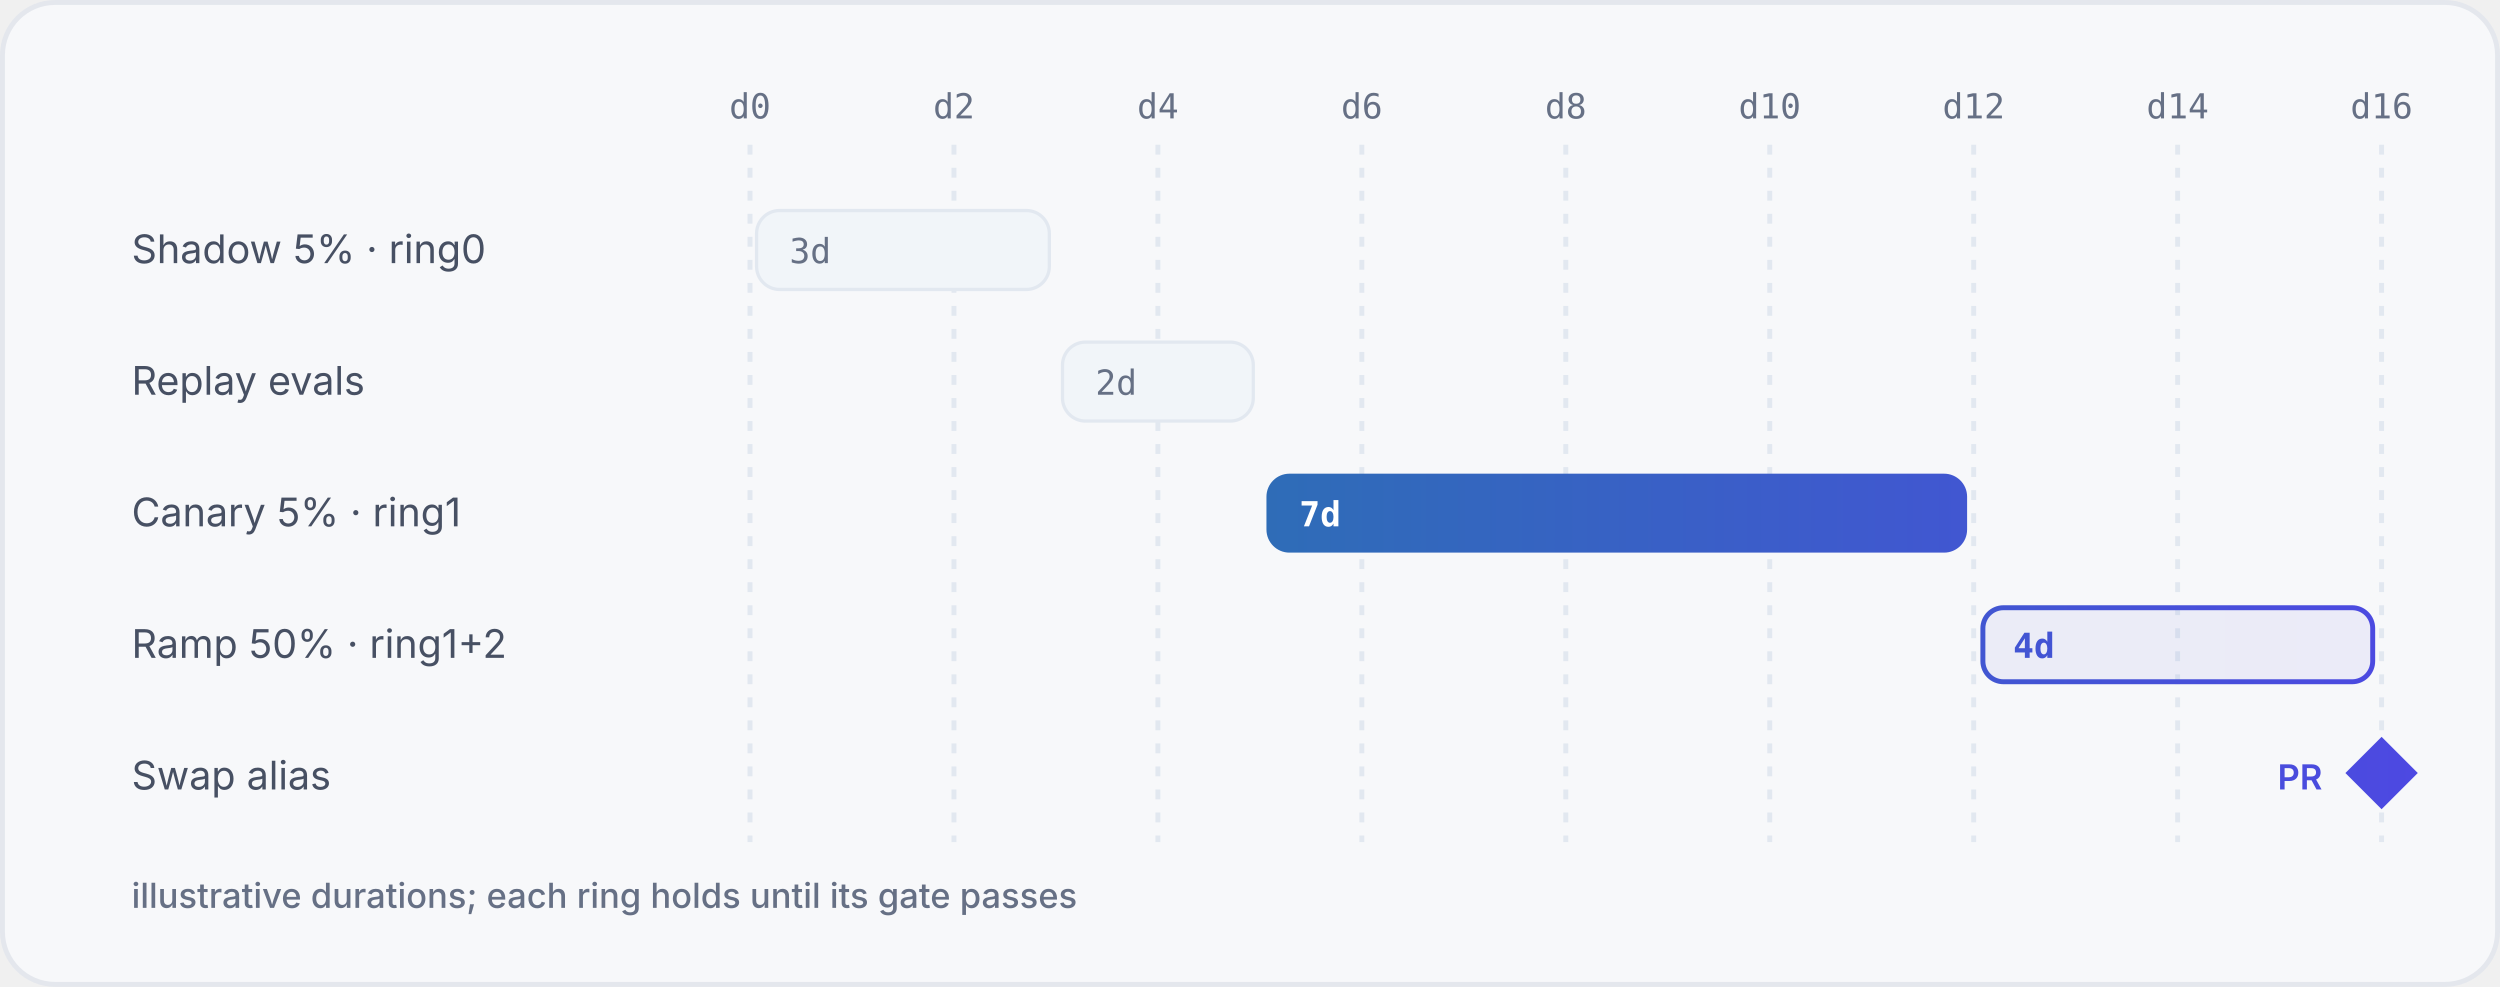
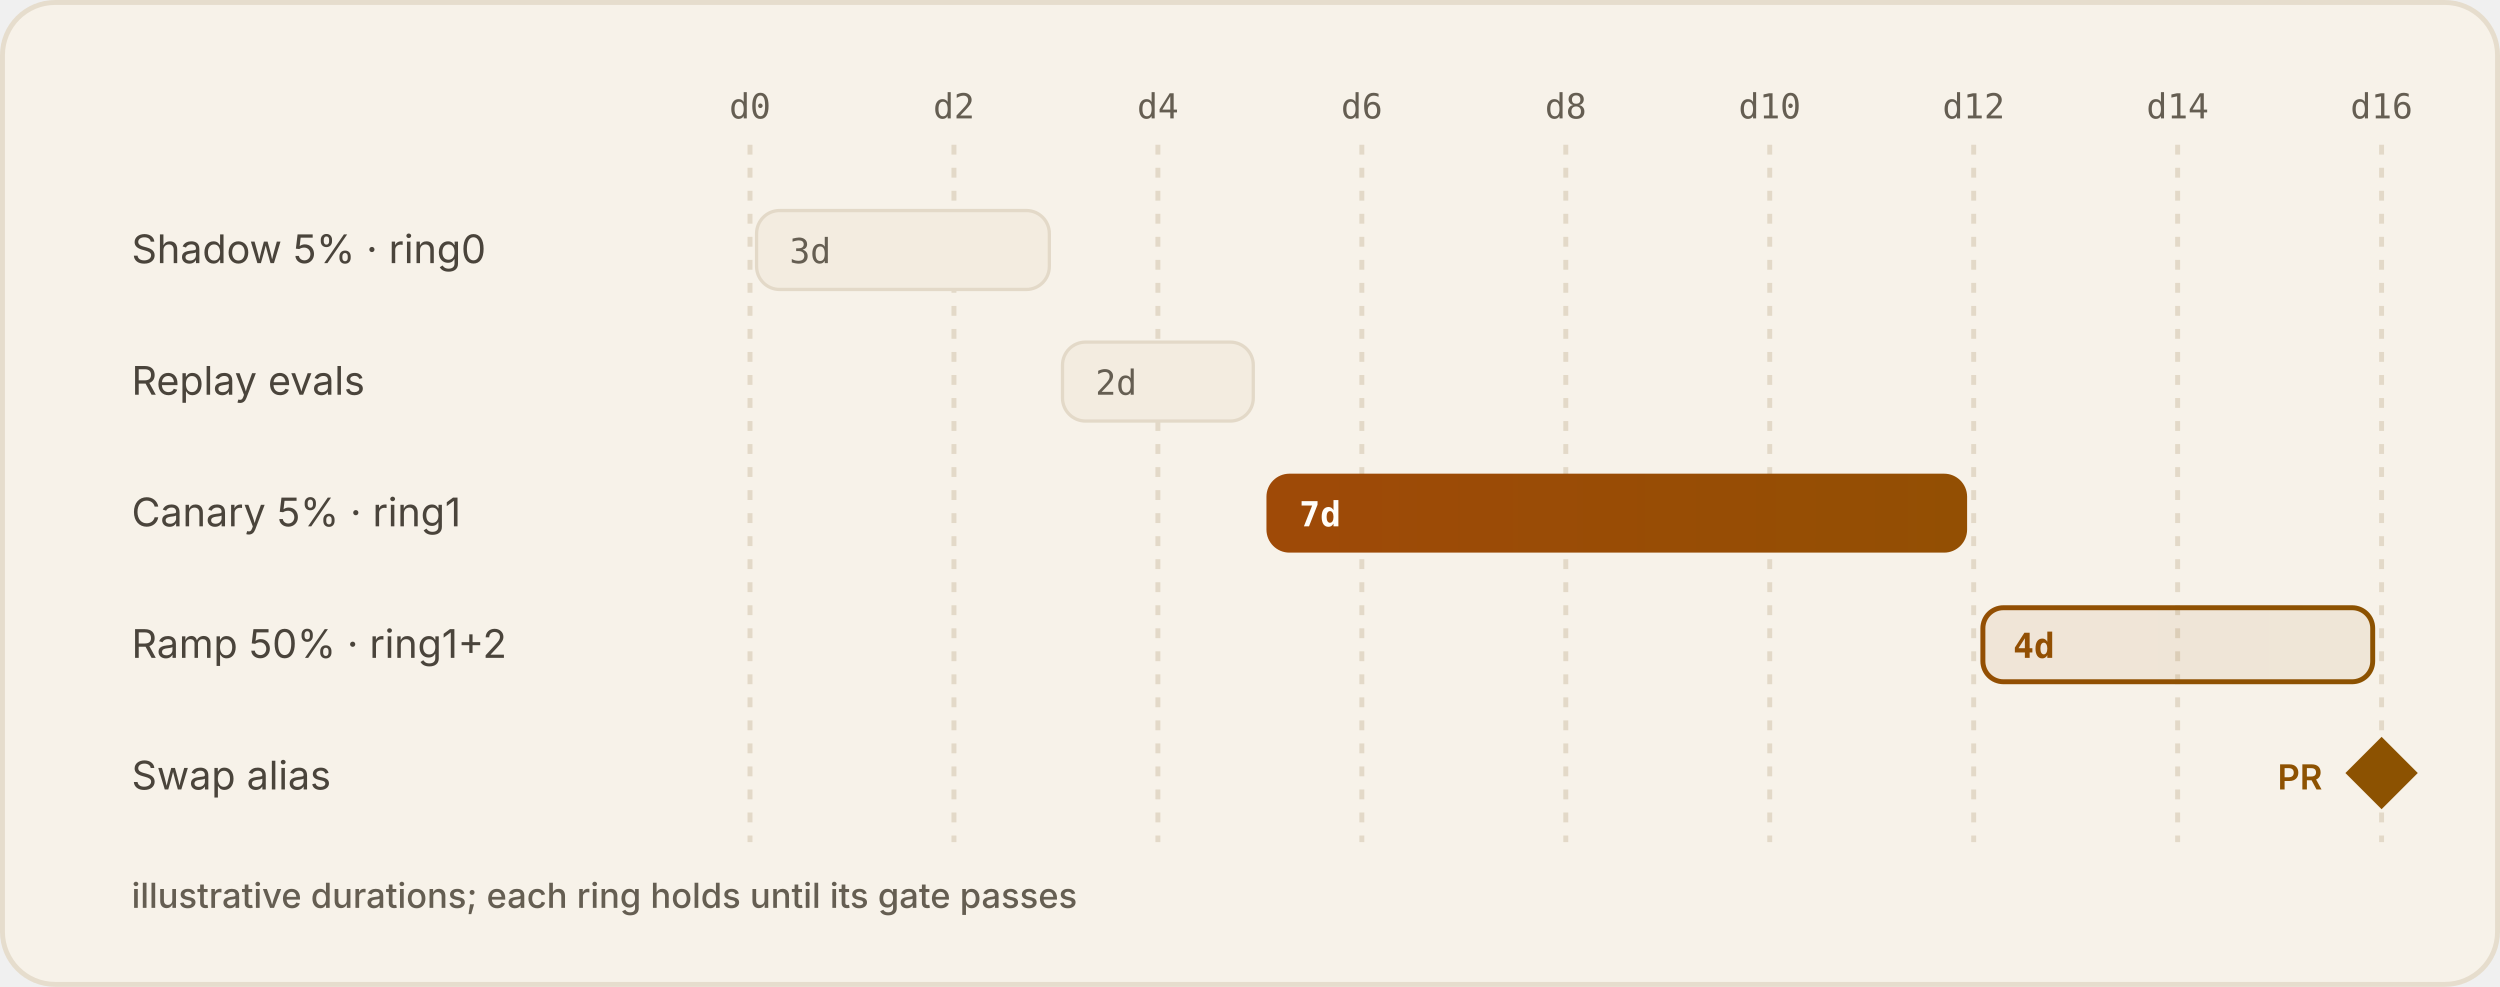
<svg xmlns="http://www.w3.org/2000/svg" viewBox="0 0 760 300" width="760" height="300" role="img" aria-labelledby="t d" font-family="ui-sans-serif,-apple-system,Inter,'Segoe UI',sans-serif">
  <style>
- .cv{fill:#f7f8fa;stroke:#e4e7ed;stroke-width:1.5}
- .card{fill:#ffffff;stroke:#e2e8f0;stroke-width:1.5}
+ .cv{fill:#f7f2e9;stroke:#e6ddcd;stroke-width:1.5}
+ .card{fill:#fffdf9;stroke:#e3d9c8;stroke-width:1.5}
.soft{fill:url(#gs)}
.ring{fill:none;stroke:url(#ga);stroke-width:1.5}
- .dcard{fill:#fef2f2;stroke:#dc2626;stroke-width:1.5}
- .ghost{fill:none;stroke:#94a3b8;stroke-width:1.5;stroke-dasharray:4 4}
- .zone{fill:#f4f6f9;stroke:#dfe5ec;stroke-width:1.5}
- .chip{fill:#f1f5f9;stroke:#e2e8f0;stroke-width:1}
+ .dcard{fill:#fbedea;stroke:#b42323;stroke-width:1.5}
+ .ghost{fill:none;stroke:#a89f90;stroke-width:1.5;stroke-dasharray:4 4}
+ .zone{fill:#f3ece0;stroke:#e0d5c2;stroke-width:1.5}
+ .chip{fill:#f3ece0;stroke:#e3d9c8;stroke-width:1}
text{font-family:ui-sans-serif,-apple-system,Inter,'Segoe UI',sans-serif}
- .t{font-size:13.5px;font-weight:600;fill:#0b0d12}
- .tm{font:600 12.5px ui-monospace,'SF Mono','JetBrains Mono',Menlo,Consolas,monospace;fill:#0b0d12}
- .td{fill:#dc2626}
- .s{font-size:12px;fill:#475063}
- .m{font:11px ui-monospace,'SF Mono','JetBrains Mono',Menlo,Consolas,monospace;fill:#475063}
- .xs{font-size:10.5px;font-weight:500;fill:#667085}
+ .t{font-size:13.5px;font-weight:600;fill:#16130f}
+ .tm{font:600 12.5px ui-monospace,'SF Mono','JetBrains Mono',Menlo,Consolas,monospace;fill:#16130f}
+ .td{fill:#b42323}
+ .s{font-size:12px;fill:#4a443b}
+ .m{font:11px ui-monospace,'SF Mono','JetBrains Mono',Menlo,Consolas,monospace;fill:#4a443b}
+ .xs{font-size:10.5px;font-weight:500;fill:#655e52}
.xm{font-family:ui-monospace,'SF Mono','JetBrains Mono',Menlo,Consolas,monospace;font-weight:400}
.xa{fill:url(#ga);font-weight:600}
- .xd{fill:#dc2626;font-weight:600}
- .xw{fill:#ffffff;font-weight:600}
- .k{font-size:10.5px;font-weight:600;letter-spacing:.08em;fill:#667085}
+ .xd{fill:#b42323;font-weight:600}
+ .xw{fill:#fffdf9;font-weight:600}
+ .k{font-size:10.5px;font-weight:600;letter-spacing:.08em;fill:#655e52}
.ka{fill:url(#ga)}
- .h1{font-size:42px;font-weight:700;letter-spacing:-.02em;fill:#0b0d12}
+ .h1{font-size:42px;font-weight:700;letter-spacing:-.02em;fill:#16130f}
.ln,.la,.ld,.lm{fill:none;stroke-width:1.5;stroke-linecap:round;stroke-linejoin:round}
- .ln{stroke:#94a3b8}.la{stroke:url(#ga)}.ld{stroke:#dc2626}.lm{stroke:#e2e8f0}
- .lane{stroke:#e2e8f0;stroke-width:1.5;stroke-dasharray:3 4}
+ .ln{stroke:#a89f90}.la{stroke:url(#ga)}.ld{stroke:#b42323}.lm{stroke:#e3d9c8}
+ .lane{stroke:#e3d9c8;stroke-width:1.5;stroke-dasharray:3 4}
.dash{stroke-dasharray:5 5}
- .dl{fill:#94a3b8}.da{fill:url(#ga)}.dd{fill:#dc2626}
- .pl{fill:#f7f8fa}.pa{fill:#f7f8fa;stroke:url(#ga);stroke-width:1}
- .pd{fill:#fef2f2;stroke:#dc2626;stroke-width:1}.ps{fill:url(#ga)}
- .fa{fill:url(#ga)}.fs{fill:url(#gs)}.fm{fill:#f1f5f9}.fd{fill:#dc2626}.ft{fill:#0b0d12}
- .bdg{fill:url(#ga)}.bn{font-size:9.5px;font-weight:700;fill:#ffffff}
+ .dl{fill:#a89f90}.da{fill:url(#ga)}.dd{fill:#b42323}
+ .pl{fill:#f7f2e9}.pa{fill:#f7f2e9;stroke:url(#ga);stroke-width:1}
+ .pd{fill:#fbedea;stroke:#b42323;stroke-width:1}.ps{fill:url(#ga)}
+ .fa{fill:url(#ga)}.fs{fill:url(#gs)}.fm{fill:#f3ece0}.fd{fill:#b42323}.ft{fill:#16130f}
+ .bdg{fill:url(#ga)}.bn{font-size:9.5px;font-weight:700;fill:#fffdf9}
.ic{fill:none;stroke:url(#ga);stroke-width:1.75;stroke-linecap:round;stroke-linejoin:round}
.pkt{fill:url(#ga)}
.grow{transform-box:fill-box;transform-origin:left;animation:grow 4.8s cubic-bezier(.6,0,.2,1) infinite}
@keyframes grow{0%{transform:scaleX(.08)}25%{transform:scaleX(.3)}50%{transform:scaleX(.55)}75%,100%{transform:scaleX(1)}}
.flow{stroke-dasharray:4 6;animation:flow 1.1s linear infinite}
@keyframes flow{to{stroke-dashoffset:-20}}
.blink{animation:blink 3.2s ease-in-out infinite}
@keyframes blink{0%,100%{opacity:.18}35%,65%{opacity:1}}
.pulse{transform-box:fill-box;transform-origin:center;animation:pulse 2.8s ease-out infinite}
@keyframes pulse{0%{opacity:.55;transform:scale(.6)}100%{opacity:0;transform:scale(1.5)}}
@media (prefers-reduced-motion:reduce){.flow,.blink,.pulse,.grow{animation:none}.blink{opacity:1}.pulse,.pkt{display:none}}
</style>
  <defs>
    <linearGradient id="ga" gradientUnits="userSpaceOnUse" x1="0" y1="0" x2="760" y2="0">
-       <stop offset="0" stop-color="#0d9488" />
-       <stop offset="1" stop-color="#4f46e5" />
+       <stop offset="0" stop-color="#b4400f" />
+       <stop offset="1" stop-color="#8a5300" />
    </linearGradient>
    <linearGradient id="gs" gradientUnits="userSpaceOnUse" x1="0" y1="0" x2="760" y2="0">
-       <stop offset="0" stop-color="#0d9488" stop-opacity="0.07" />
-       <stop offset="1" stop-color="#4f46e5" stop-opacity="0.07" />
+       <stop offset="0" stop-color="#b4400f" stop-opacity="0.08" />
+       <stop offset="1" stop-color="#8a5300" stop-opacity="0.08" />
    </linearGradient>
    <filter id="sh" x="-10%" y="-10%" width="120%" height="140%">
-       <feDropShadow dx="0" dy="1" stdDeviation="1.6" flood-color="#0f172a" flood-opacity="0.07" />
+       <feDropShadow dx="0" dy="1" stdDeviation="1.6" flood-color="#3c280a" flood-opacity="0.08" />
    </filter>
  </defs>
  <rect class="cv" x=".75" y=".75" width="758.5" height="298.5" rx="16" />
  <path class="lane" d="M228.0 44V256" />
  <text class="xs xm" x="228" y="36" text-anchor="middle">d0</text>
  <path class="lane" d="M290.0 44V256" />
  <text class="xs xm" x="290" y="36" text-anchor="middle">d2</text>
  <path class="lane" d="M352.0 44V256" />
  <text class="xs xm" x="352" y="36" text-anchor="middle">d4</text>
  <path class="lane" d="M414.0 44V256" />
  <text class="xs xm" x="414" y="36" text-anchor="middle">d6</text>
  <path class="lane" d="M476.0 44V256" />
  <text class="xs xm" x="476" y="36" text-anchor="middle">d8</text>
  <path class="lane" d="M538.0 44V256" />
  <text class="xs xm" x="538" y="36" text-anchor="middle">d10</text>
  <path class="lane" d="M600.0 44V256" />
  <text class="xs xm" x="600" y="36" text-anchor="middle">d12</text>
  <path class="lane" d="M662.0 44V256" />
  <text class="xs xm" x="662" y="36" text-anchor="middle">d14</text>
  <path class="lane" d="M724.0 44V256" />
  <text class="xs xm" x="724" y="36" text-anchor="middle">d16</text>
  <text class="s" x="40" y="80">Shadow 5% · ring0</text>
  <rect class="chip" x="230.0" y="64" width="89.0" height="24" rx="7" />
  <text class="xs xm" x="240" y="80">3d</text>
  <text class="s" x="40" y="120">Replay evals</text>
  <rect class="chip" x="323.0" y="104" width="58.0" height="24" rx="7" />
  <text class="xs xm" x="333" y="120">2d</text>
  <text class="s" x="40" y="160">Canary 5% · ring1</text>
  <rect class="fa" x="385.0" y="144" width="213.0" height="24" rx="7" />
  <text class="xs xw xm" x="395" y="160">7d</text>
  <text class="s" x="40" y="200">Ramp 50% · ring1+2</text>
  <rect class="fs" x="602.0" y="184" width="120.0" height="24" rx="7" />
  <rect class="ring" x="602.8" y="184.75" width="118.5" height="22.5" rx="6.25" />
  <text class="xs xa xm" x="612" y="200">4d</text>
  <text class="s" x="40" y="240">Swap alias</text>
  <path class="fa" d="M724.0 224l11 11-11 11-11-11z" />
  <text class="xs xa" x="706" y="240" text-anchor="end">PR</text>
  <text class="xs" x="40" y="276">illustrative durations; each ring holds until its gate passes</text>
</svg>
